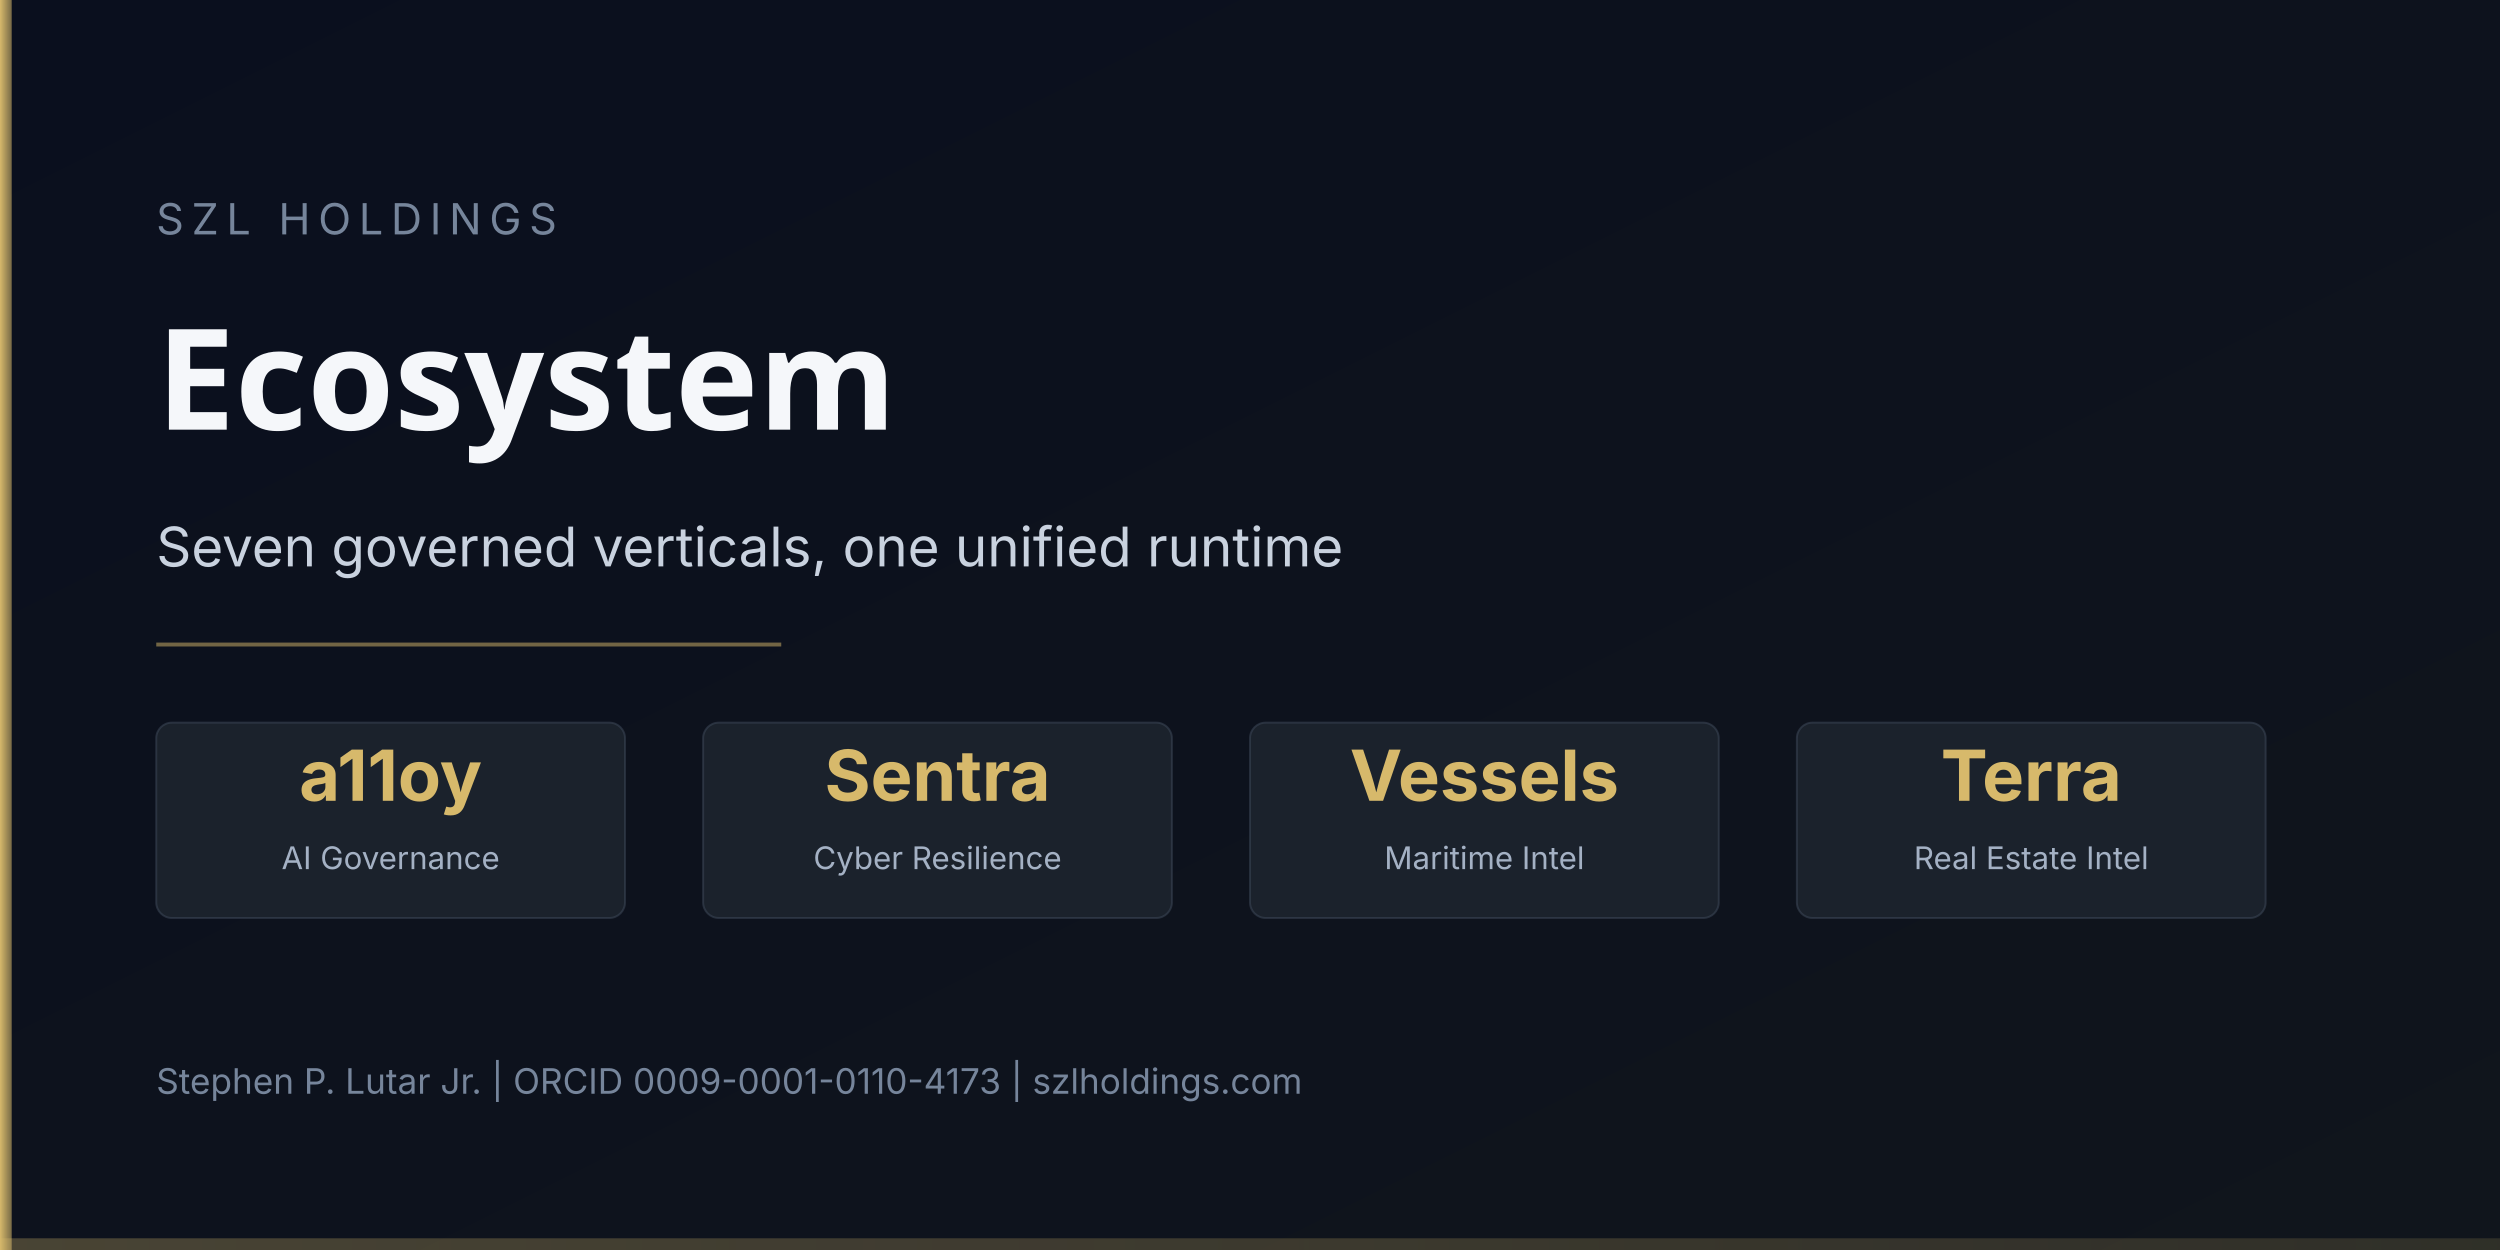
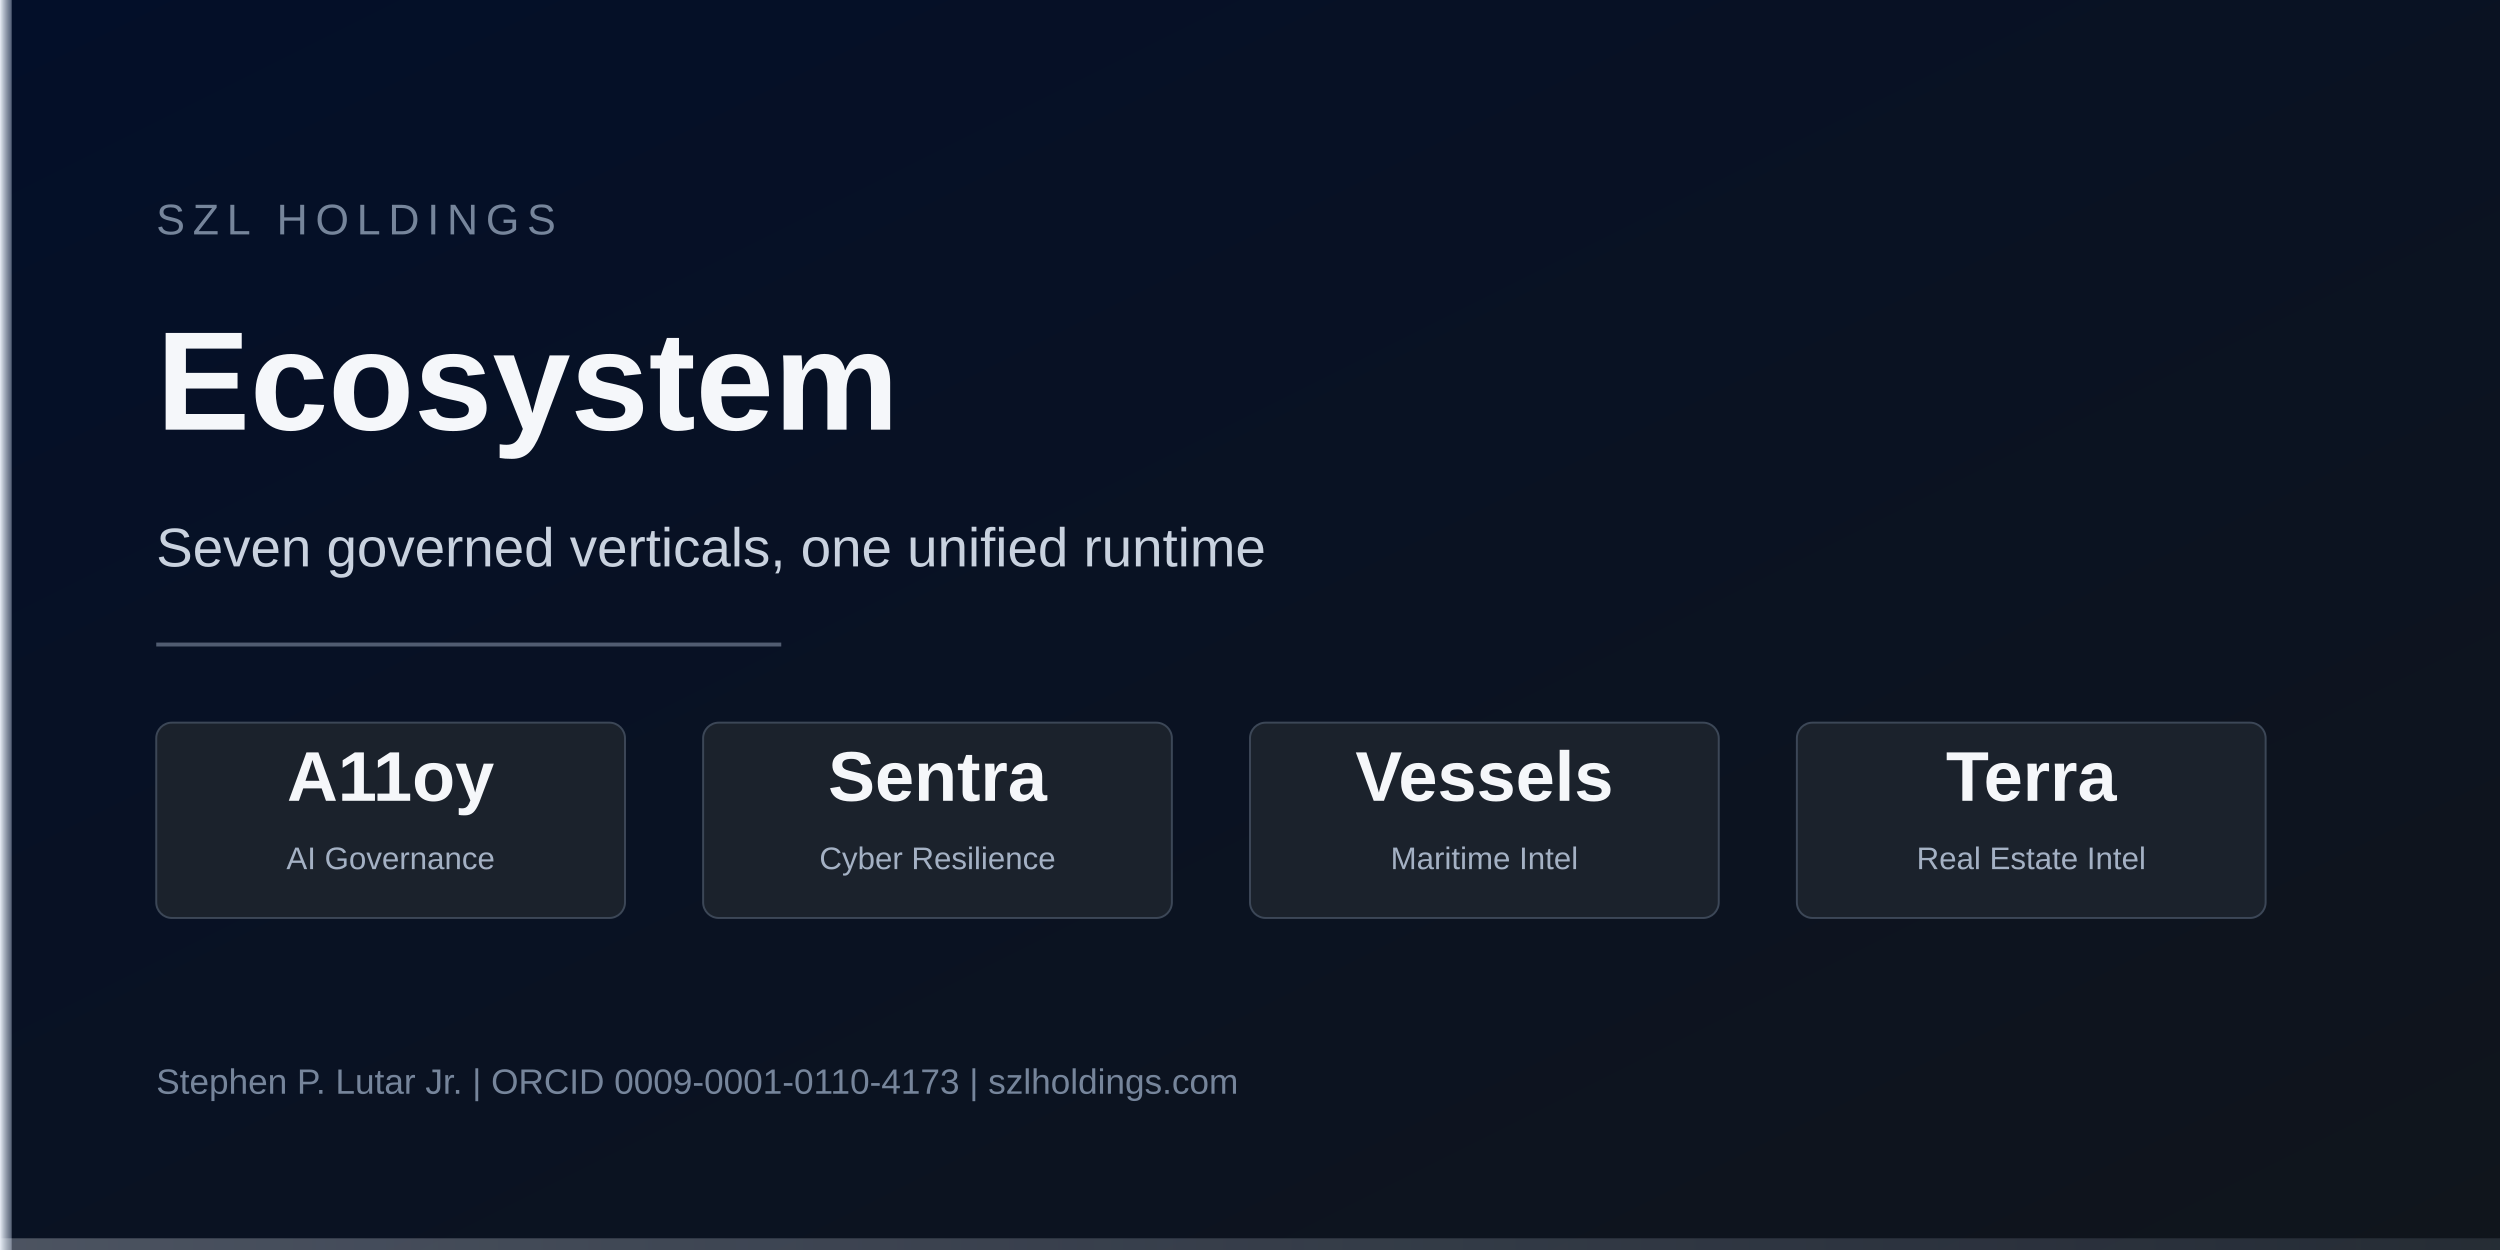
<svg xmlns="http://www.w3.org/2000/svg" width="1280" height="640" viewBox="0 0 1280 640">
  <defs>
    <linearGradient id="bg" x1="0" y1="0" x2="1" y2="1">
-       <stop offset="0%" stop-color="#0a0f1e" />
+       <stop offset="0%" stop-color="#030F29" />
      <stop offset="100%" stop-color="#10151c" />
    </linearGradient>
    <linearGradient id="accent" x1="0" y1="0" x2="1" y2="0">
-       <stop offset="0%" stop-color="#d7b96b" />
-       <stop offset="100%" stop-color="#d7b96b" stop-opacity=".53" />
+       <stop offset="0%" stop-color="#E9EEF6" />
+       <stop offset="100%" stop-color="#9AA7BD" stop-opacity=".53" />
    </linearGradient>
  </defs>
  <rect width="1280" height="640" fill="url(#bg)" />
  <rect x="0" y="0" width="6" height="640" fill="url(#accent)" />
  <rect x="0" y="634" width="1280" height="6" fill="url(#accent)" opacity="0.3" />
-   <text x="80" y="120" font-family="Inter, system-ui, sans-serif" font-size="22" font-weight="400" fill="#76859b" letter-spacing="4">SZL HOLDINGS</text>
-   <text x="80" y="220" font-family="'Space Grotesk', system-ui, sans-serif" font-size="72" font-weight="700" fill="#f5f7fa">Ecosystem</text>
-   <text x="80" y="290" font-family="Inter, system-ui, sans-serif" font-size="28" font-weight="400" fill="#c9d2df">Seven governed verticals, one unified runtime</text>
-   <line x1="80" y1="330" x2="400" y2="330" stroke="#d7b96b" stroke-width="2" opacity="0.5" />
-   <rect x="80" y="370" width="240" height="100" rx="8" fill="#1b222c" stroke="#3c4757" stroke-opacity=".55" stroke-width="1" />
-   <text x="200" y="410" font-family="Inter, system-ui, sans-serif" font-size="36" font-weight="700" fill="#d7b96b" text-anchor="middle">a11oy</text>
-   <text x="200" y="445" font-family="Inter, system-ui, sans-serif" font-size="16" font-weight="400" fill="#a4b1c4" text-anchor="middle">AI Governance</text>
-   <rect x="360" y="370" width="240" height="100" rx="8" fill="#1b222c" stroke="#3c4757" stroke-opacity=".55" stroke-width="1" />
-   <text x="480" y="410" font-family="Inter, system-ui, sans-serif" font-size="36" font-weight="700" fill="#d7b96b" text-anchor="middle">Sentra</text>
-   <text x="480" y="445" font-family="Inter, system-ui, sans-serif" font-size="16" font-weight="400" fill="#a4b1c4" text-anchor="middle">Cyber Resilience</text>
-   <rect x="640" y="370" width="240" height="100" rx="8" fill="#1b222c" stroke="#3c4757" stroke-opacity=".55" stroke-width="1" />
-   <text x="760" y="410" font-family="Inter, system-ui, sans-serif" font-size="36" font-weight="700" fill="#d7b96b" text-anchor="middle">Vessels</text>
-   <text x="760" y="445" font-family="Inter, system-ui, sans-serif" font-size="16" font-weight="400" fill="#a4b1c4" text-anchor="middle">Maritime Intel</text>
-   <rect x="920" y="370" width="240" height="100" rx="8" fill="#1b222c" stroke="#3c4757" stroke-opacity=".55" stroke-width="1" />
-   <text x="1040" y="410" font-family="Inter, system-ui, sans-serif" font-size="36" font-weight="700" fill="#d7b96b" text-anchor="middle">Terra</text>
-   <text x="1040" y="445" font-family="Inter, system-ui, sans-serif" font-size="16" font-weight="400" fill="#a4b1c4" text-anchor="middle">Real Estate Intel</text>
-   <text x="80" y="560" font-family="Inter, system-ui, sans-serif" font-size="18" font-weight="400" fill="#76859b">Stephen P. Lutar Jr.  |  ORCID 0009-0001-0110-4173  |  szlholdings.com</text>
+   <text x="80" y="120" font-family="system-ui, -apple-system, 'Segoe UI', 'Helvetica Neue', 'Liberation Sans', Arial, sans-serif" font-size="22" font-weight="400" fill="#76859b" letter-spacing="4">SZL HOLDINGS</text>
+   <text x="80" y="220" font-family="system-ui, -apple-system, 'Segoe UI', 'Helvetica Neue', 'Liberation Sans', Arial, sans-serif" font-size="72" font-weight="700" fill="#f5f7fa">Ecosystem</text>
+   <text x="80" y="290" font-family="system-ui, -apple-system, 'Segoe UI', 'Helvetica Neue', 'Liberation Sans', Arial, sans-serif" font-size="28" font-weight="400" fill="#c9d2df">Seven governed verticals, one unified runtime</text>
+   <line x1="80" y1="330" x2="400" y2="330" stroke="#9AA7BD" stroke-width="2" opacity="0.5" />
+   <rect x="80" y="370" width="240" height="100" rx="8" fill="#1b222c" stroke="#3c4757" stroke-width="1" />
+   <text x="200" y="410" font-family="system-ui, -apple-system, 'Segoe UI', 'Helvetica Neue', 'Liberation Sans', Arial, sans-serif" font-size="36" font-weight="700" fill="#f5f7fa" text-anchor="middle">A11oy</text>
+   <text x="200" y="445" font-family="system-ui, -apple-system, 'Segoe UI', 'Helvetica Neue', 'Liberation Sans', Arial, sans-serif" font-size="16" font-weight="400" fill="#a4b1c4" text-anchor="middle">AI Governance</text>
+   <rect x="360" y="370" width="240" height="100" rx="8" fill="#1b222c" stroke="#3c4757" stroke-width="1" />
+   <text x="480" y="410" font-family="system-ui, -apple-system, 'Segoe UI', 'Helvetica Neue', 'Liberation Sans', Arial, sans-serif" font-size="36" font-weight="700" fill="#f5f7fa" text-anchor="middle">Sentra</text>
+   <text x="480" y="445" font-family="system-ui, -apple-system, 'Segoe UI', 'Helvetica Neue', 'Liberation Sans', Arial, sans-serif" font-size="16" font-weight="400" fill="#a4b1c4" text-anchor="middle">Cyber Resilience</text>
+   <rect x="640" y="370" width="240" height="100" rx="8" fill="#1b222c" stroke="#3c4757" stroke-width="1" />
+   <text x="760" y="410" font-family="system-ui, -apple-system, 'Segoe UI', 'Helvetica Neue', 'Liberation Sans', Arial, sans-serif" font-size="36" font-weight="700" fill="#f5f7fa" text-anchor="middle">Vessels</text>
+   <text x="760" y="445" font-family="system-ui, -apple-system, 'Segoe UI', 'Helvetica Neue', 'Liberation Sans', Arial, sans-serif" font-size="16" font-weight="400" fill="#a4b1c4" text-anchor="middle">Maritime Intel</text>
+   <rect x="920" y="370" width="240" height="100" rx="8" fill="#1b222c" stroke="#3c4757" stroke-width="1" />
+   <text x="1040" y="410" font-family="system-ui, -apple-system, 'Segoe UI', 'Helvetica Neue', 'Liberation Sans', Arial, sans-serif" font-size="36" font-weight="700" fill="#f5f7fa" text-anchor="middle">Terra</text>
+   <text x="1040" y="445" font-family="system-ui, -apple-system, 'Segoe UI', 'Helvetica Neue', 'Liberation Sans', Arial, sans-serif" font-size="16" font-weight="400" fill="#a4b1c4" text-anchor="middle">Real Estate Intel</text>
+   <text x="80" y="560" font-family="system-ui, -apple-system, 'Segoe UI', 'Helvetica Neue', 'Liberation Sans', Arial, sans-serif" font-size="18" font-weight="400" fill="#76859b">Stephen P. Lutar Jr.  |  ORCID 0009-0001-0110-4173  |  szlholdings.com</text>
</svg>
